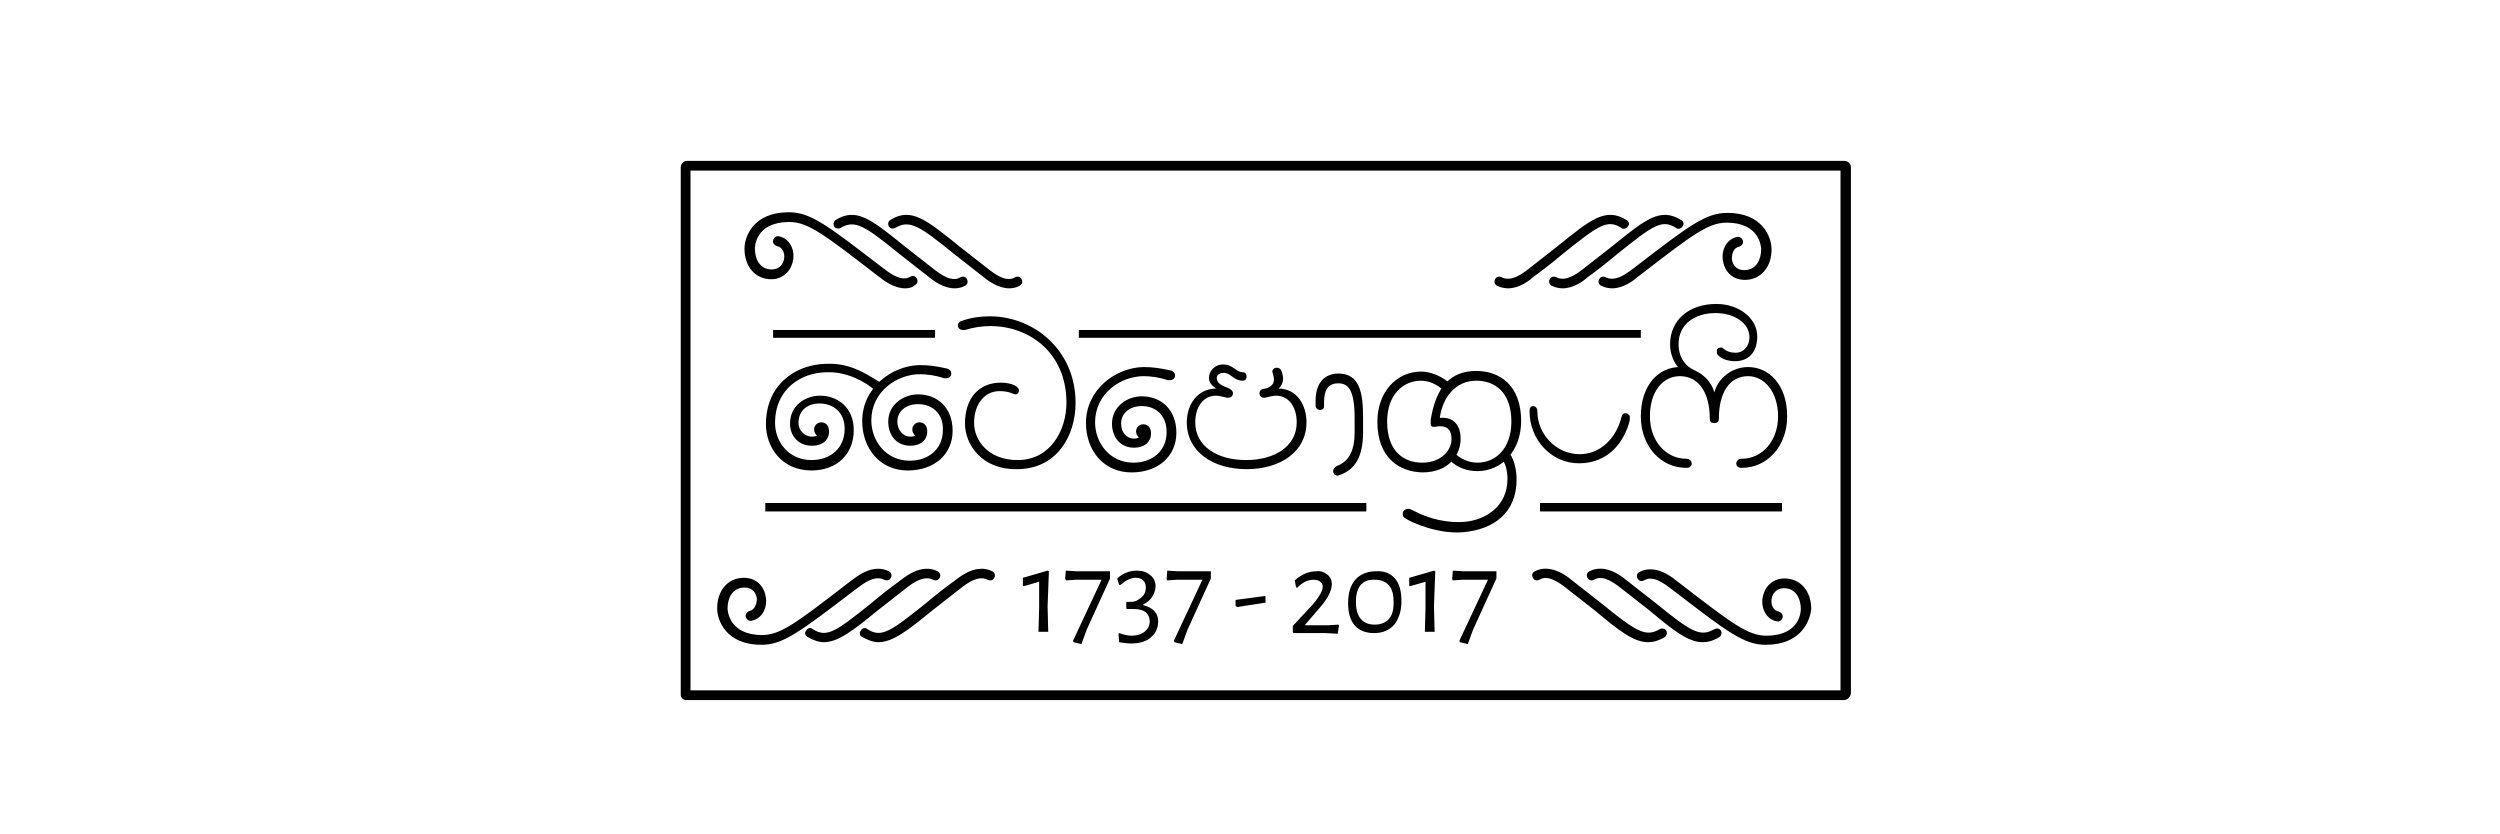
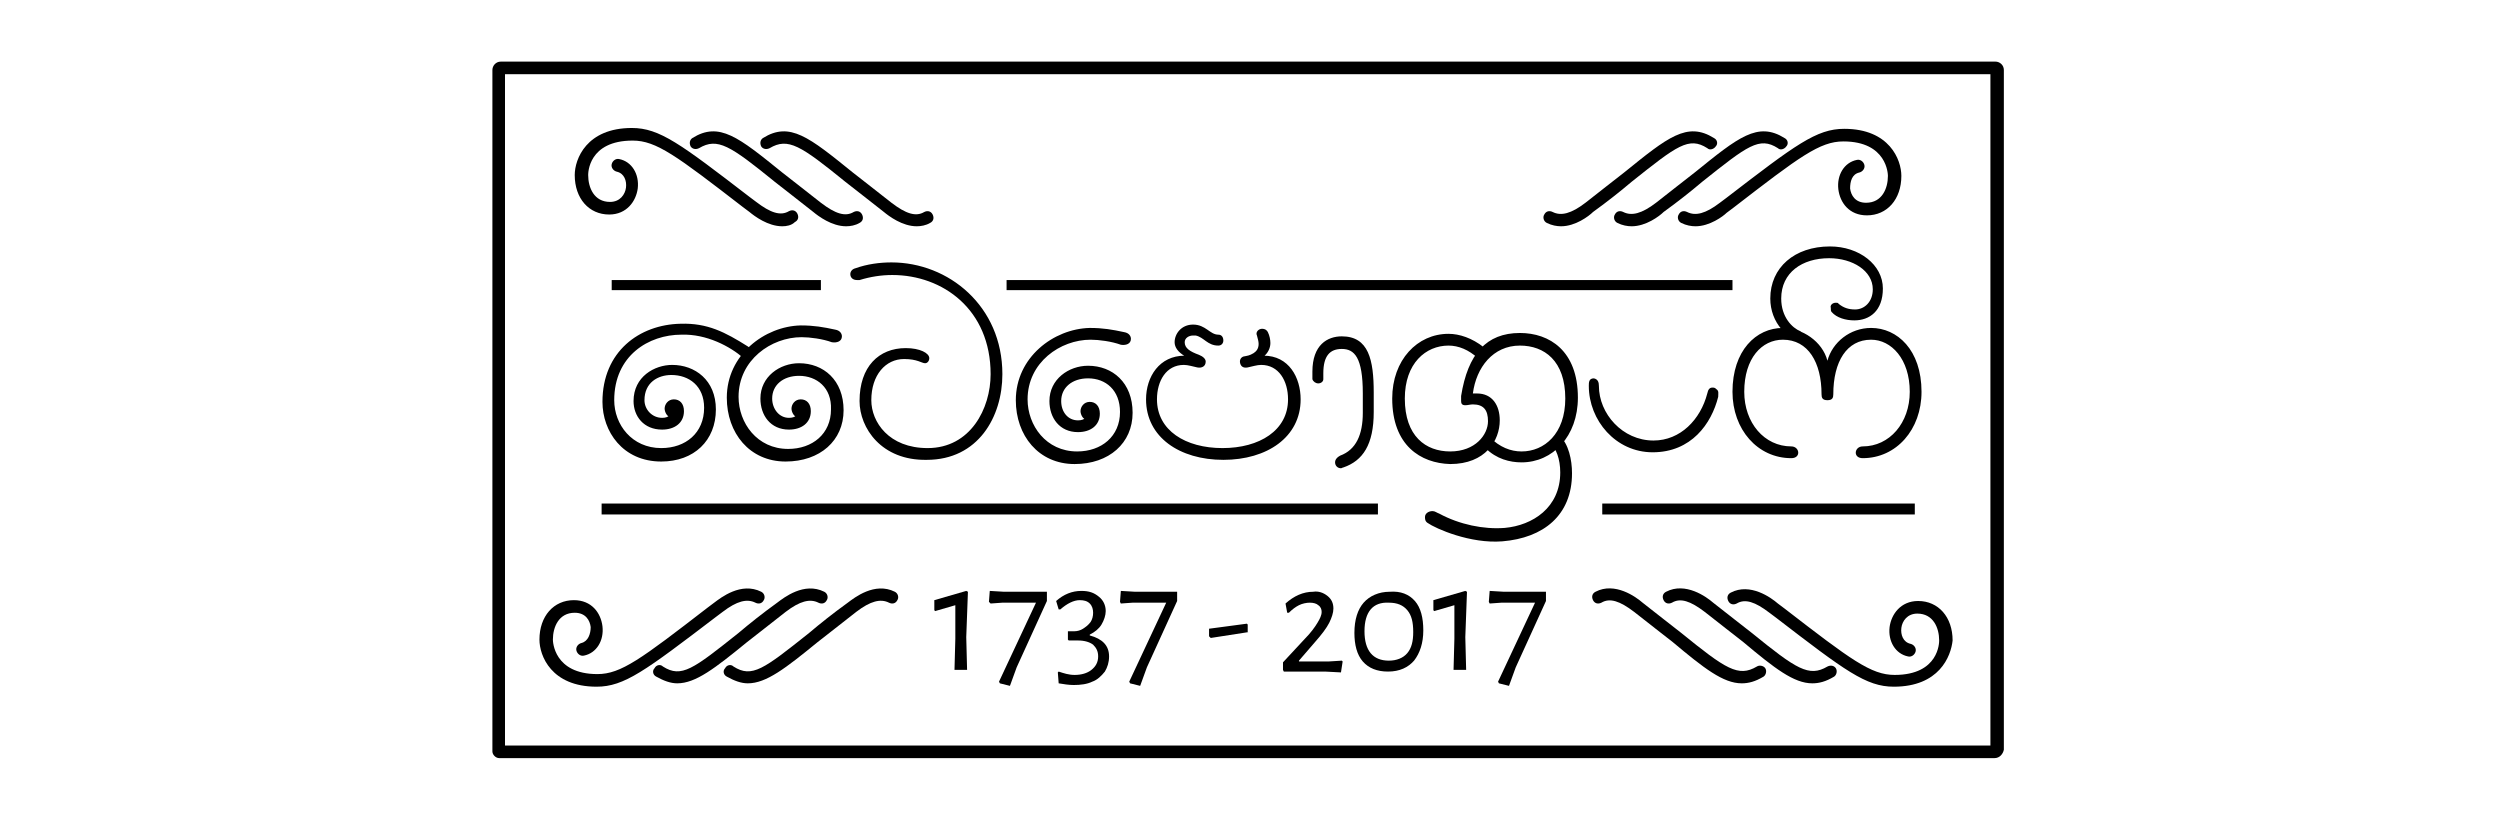
<svg xmlns="http://www.w3.org/2000/svg" width="600" height="200" viewBox="0 0 158.75 52.917" id="svg2" version="1.1">
  <defs id="defs4" />
  <g id="layer1" transform="translate(0,-244.0833)">
    <g id="g6183" transform="matrix(0.2799163,0,0,0.2799163,20.91076,229.4758)">
      <g transform="matrix(2.013091,0,0,2.013091,-125.9205,5.36271)" id="g6161">
-         <g transform="matrix(1.774632,0,0,1.774632,96.73679,-419.9276)" id="layer1-8">
+         <g transform="matrix(2.292206,0,0,2.292206,73.93281,-565.6535)" id="layer1-8">
          <flowRoot transform="matrix(0.2645833,0,0,0.2645833,210.9851,-136.2031)" style="font-style:normal;font-weight:normal;font-size:37.333px;line-height:125%;font-family:sans-serif;letter-spacing:0px;word-spacing:0px;fill:#000000;fill-opacity:1;stroke:none;stroke-width:1px;stroke-linecap:butt;stroke-linejoin:miter;stroke-opacity:1" id="flowRoot4514" xml:space="preserve">
            <flowRegion style="font-size:37.333px;fill:#000000" id="flowRegion4516">
              <rect style="font-size:37.333px;fill:#000000" y="414.342" x="96.878" height="208.288" width="524.11" id="rect4518" />
            </flowRegion>
            <flowPara id="flowPara4520" />
          </flowRoot>
          <g style="fill:#000000" transform="matrix(1.561111,0,0,1.561111,60.61314,92.72288)" id="g5997">
            <g style="fill:#000000" transform="matrix(0.2645833,0,0,0.2645833,-37.90362,105.7173)" id="g5714">
              <path style="fill:#000000" d="m 25.2,42.6 c -1.6,0 -3.2,0.9 -3.2,3 0,1.1 0.9,2.1 2.1,2.1 0.4,0 0.7,-0.1 0.9,-0.3 0,0.1 0.1,0.1 0.1,0.2 -0.4,0 -0.7,-0.6 -0.7,-1 0,-0.5 0.4,-1.1 1.1,-1.1 0.7,0 1.2,0.5 1.2,1.4 0,1.4 -1.1,2.2 -2.6,2.2 -2.2,0 -3.4,-1.6 -3.4,-3.4 0,-2.9 2.5,-4.3 4.6,-4.3 2.7,0 5.2,1.8 5.2,5.3 0,3.7 -2.6,6.2 -6.5,6.2 -4.6,0 -7,-3.6 -7,-7.1 0,-6 4.4,-9.2 9.3,-9.3 3.2,-0.1 5.3,1 8,2.7 0.4,0.3 0.8,0.5 0.8,0.8 0,0.6 -0.8,1.1 -1.3,0.6 -1.6,-1.4 -4.4,-2.9 -7.4,-2.8 -3.9,0 -8,2.5 -8,7.8 0,2.9 2.1,5.7 5.6,5.7 2.9,0 5.1,-1.8 5.1,-4.8 0,-2.6 -1.8,-3.9 -3.9,-3.9 z m 15.2,0.1 c -1.9,0 -3.2,1.1 -3.2,2.7 0,1.2 0.8,2.3 2,2.3 0.4,0 0.7,-0.1 0.9,-0.3 0,0.1 0.1,0.1 0.1,0.2 -0.4,0 -0.7,-0.6 -0.7,-1 0,-0.5 0.4,-1.1 1.1,-1.1 0.7,0 1.2,0.5 1.2,1.4 0,1.4 -1.1,2.2 -2.6,2.2 -2.2,0 -3.4,-1.7 -3.4,-3.7 0,-2.6 2.3,-4.2 4.6,-4.2 2.9,0 5.3,2 5.3,5.6 0,3.6 -2.8,6.1 -6.9,6.1 -4.3,0 -7,-3.4 -7,-7.6 0,-5.1 4.5,-8.5 8.8,-8.6 1.6,0 2.7,0.2 4.1,0.5 0.6,0.1 0.8,0.5 0.8,0.8 0,0.6 -0.6,0.8 -1.2,0.7 -1.1,-0.4 -2.6,-0.6 -3.6,-0.6 -3.6,0 -7.5,2.7 -7.5,7.1 0,3.1 2.2,6.2 5.9,6.2 2.9,0 5.1,-1.8 5.1,-4.7 0.1,-2.6 -1.7,-4 -3.8,-4 z m 7.2,3 c 0,-4.1 2.3,-6.3 5.5,-6.3 1.7,0 2.8,0.6 2.8,1.2 0,0.3 -0.2,0.6 -0.5,0.6 -0.4,0 -0.9,-0.5 -2.5,-0.5 -2.2,0 -3.9,1.9 -3.9,4.9 0,2.6 2.1,5.7 6.7,5.7 5.1,0 7.5,-4.7 7.5,-8.8 0,-7.7 -5.7,-11.8 -11.7,-11.8 -1.3,0 -2.6,0.2 -3.9,0.6 -0.1,0 -0.2,0 -0.3,0 -0.5,0 -0.8,-0.3 -0.8,-0.7 0,-0.3 0.2,-0.6 0.6,-0.7 1.4,-0.5 2.9,-0.7 4.3,-0.7 6.8,0 13.2,5.2 13.2,13.3 0,5.1 -2.9,10.2 -9,10.2 -5.4,0.1 -8,-3.8 -8,-7 z M 74.8,43 c -1.9,0 -3.2,1.1 -3.2,2.7 0,1.3 0.8,2.3 2,2.3 0.4,0 0.7,-0.1 0.9,-0.3 0,0.1 0.1,0.1 0.1,0.2 -0.4,0 -0.7,-0.6 -0.7,-1 0,-0.5 0.4,-1.1 1.1,-1.1 0.7,0 1.2,0.5 1.2,1.4 0,1.4 -1.1,2.2 -2.6,2.2 -2.2,0 -3.4,-1.7 -3.4,-3.7 0,-2.6 2.3,-4.2 4.6,-4.2 2.9,0 5.3,2 5.3,5.6 0,3.6 -2.8,6.1 -6.9,6.1 -4.3,0 -7,-3.4 -7,-7.6 0,-5.1 4.5,-8.5 8.8,-8.6 1.6,0 2.7,0.2 4.1,0.5 0.6,0.1 0.8,0.5 0.8,0.8 0,0.6 -0.6,0.8 -1.2,0.7 -1.1,-0.4 -2.6,-0.6 -3.6,-0.6 -3.6,0 -7.5,2.7 -7.5,7.1 0,3.1 2.2,6.2 5.9,6.2 2.9,0 5.1,-1.8 5.1,-4.7 0,-2.6 -1.7,-4 -3.8,-4 z m 19.7,-3 c 0.3,-0.2 0.6,-0.5 0.6,-1.1 0,-0.3 -0.1,-0.6 -0.2,-1 -0.2,-0.4 0.2,-0.8 0.6,-0.8 0.4,0 0.6,0.2 0.7,0.4 0.2,0.4 0.3,0.9 0.3,1.3 0,0.6 -0.3,1.2 -0.8,1.6 0,0 0,-0.1 0,-0.1 3,0 4.4,2.6 4.4,5.2 0,4.5 -4,7.2 -9.2,7.2 -5.2,0 -9.2,-2.7 -9.2,-7.2 0,-2.7 1.6,-5.2 4.6,-5.2 0,0 0,0 0.1,0.1 -0.9,-0.5 -1.3,-1.1 -1.3,-1.7 0,-1 0.8,-2.1 2.2,-2.1 1.5,0 2,1.2 3,1.2 0.4,0 0.6,0.3 0.6,0.7 0,0.3 -0.2,0.6 -0.6,0.6 -1.3,0 -1.7,-1 -2.7,-1.2 -0.1,0 -0.2,0 -0.3,0 -0.5,0 -1,0.3 -1,0.8 0,0.7 0.6,1.1 1.7,1.5 0.5,0.2 0.8,0.5 0.8,0.8 0,0.6 -0.5,0.8 -1,0.7 -0.5,-0.1 -1.1,-0.3 -1.6,-0.3 -2.1,0 -3.2,1.9 -3.2,4.1 0,3.7 3.4,5.8 7.8,5.8 4.4,0 7.8,-2.1 7.8,-5.8 0,-2.2 -1.1,-4.1 -3.2,-4.1 -0.5,0 -1.1,0.2 -1.6,0.3 -0.5,0.1 -0.8,-0.1 -0.9,-0.5 -0.1,-0.4 0.1,-0.7 0.4,-0.8 0.5,-0.1 0.7,-0.1 1.2,-0.4 z m 14.3,4.7 0,2.3 c 0,3.9 -1.3,5.8 -3.6,6.6 -0.1,0 -0.2,0.1 -0.3,0.1 -0.4,0 -0.7,-0.3 -0.7,-0.7 0,-0.3 0.2,-0.6 0.6,-0.8 1.9,-0.7 2.7,-2.5 2.7,-5.1 l 0,-2.3 c 0,-4.3 -1,-5.3 -2.5,-5.3 -1.4,0 -2.2,0.8 -2.2,2.9 0,0.2 0,0.5 0,0.7 0,0.3 -0.3,0.5 -0.6,0.5 -0.3,0 -0.6,-0.2 -0.7,-0.5 0,-0.3 0,-0.6 0,-0.9 0,-3.2 1.8,-4.2 3.5,-4.2 3.2,0 3.8,2.8 3.8,6.7 z m 2.2,0.7 c 0,-4.6 3,-7.7 6.7,-7.7 1.3,0 2.8,0.5 4.2,1.6 0.2,0.2 0.3,0.4 0.3,0.7 0,0.3 -0.3,0.7 -0.7,0.7 -0.1,0 -0.2,0 -0.3,-0.1 -1.1,-1 -2.3,-1.5 -3.5,-1.5 -2.7,0 -5.2,2.1 -5.2,6.3 0,4.5 2.5,6.3 5.4,6.3 3,0 4.5,-2 4.5,-3.6 0,-1.3 -0.5,-2 -1.8,-2 -0.3,0 -0.6,0.1 -0.9,0.1 -0.4,0 -0.5,-0.2 -0.5,-0.5 0,-0.2 0,-0.4 0,-0.6 0.8,-5 3,-7.5 7,-7.5 3.5,0 6.9,2.1 6.9,7.7 0,4.6 -3,7.7 -6.7,7.7 -1.4,0 -3,-0.4 -4.3,-1.7 -0.3,-0.3 -0.5,-0.4 -0.5,-0.7 0,-0.3 0.3,-0.7 0.7,-0.7 0.1,0 0.2,0 0.3,0.1 1.2,1.2 2.5,1.7 3.8,1.7 2.7,0 5.2,-2.1 5.2,-6.3 0,-4.5 -2.5,-6.3 -5.4,-6.3 -3.2,0 -5.2,2.6 -5.6,5.7 0.2,0 0.3,0 0.5,0 1.8,0 2.7,1.4 2.7,3.2 0,2.4 -1.7,5.2 -5.9,5.2 C 114.4,53.1 111,51 111,45.4 Z m 3.9,14.1 c 0,-0.4 0.4,-0.7 0.9,-0.7 0.3,0 0.5,0.2 0.8,0.3 2.4,1.3 5.3,1.9 7.8,1.7 3.3,-0.3 6.6,-2.4 6.6,-6.6 0,-1.6 -0.5,-2.9 -1.2,-3.5 l 1.1,-0.9 c 1.1,1 1.5,2.9 1.5,4.5 0,5 -3.4,7.7 -8.3,8.1 -3.8,0.3 -7.9,-1.5 -8.9,-2.2 -0.3,-0.2 -0.3,-0.5 -0.3,-0.7 z m 20.7,-15.6 c 0,3.3 2.8,6.5 6.5,6.5 3.2,0 5.6,-2.5 6.4,-5.6 0.1,-0.5 0.3,-0.7 0.6,-0.7 0.2,0 0.3,0 0.5,0.2 0.3,0.2 0.2,0.5 0.2,0.9 -0.8,3.2 -3.2,6.6 -7.8,6.6 -4.4,0 -7.6,-3.8 -7.6,-7.9 0,-0.4 0,-0.9 0.6,-0.9 0.5,0.1 0.6,0.5 0.6,0.9 z m 38.4,0.7 c 0,4.5 -3,7.9 -7,7.9 -1.2,0 -1,-1.4 0,-1.4 3.2,0 5.6,-2.8 5.6,-6.5 0,-3.9 -2.2,-6.2 -4.6,-6.2 -2.9,0 -4.5,2.6 -4.5,6.5 0,0.4 -0.1,0.7 -0.7,0.7 -0.6,0 -0.7,-0.3 -0.7,-0.7 0,-3.8 -1.6,-6.5 -4.6,-6.5 -2.5,0 -4.6,2.2 -4.6,6.2 0,3.7 2.4,6.5 5.6,6.5 1,0 1.2,1.4 0,1.4 -4,0 -7,-3.4 -7,-7.9 0,-4.9 2.8,-7.6 6,-7.6 2.3,0 4.7,1.6 5.3,3.9 0.6,-2.2 2.7,-3.9 5.2,-3.9 3.1,0 6,2.6 6,7.6 z M 163.8,34 c 0.1,0 0.3,0 0.3,0.1 0.6,0.5 1.2,0.7 2,0.7 1.1,0 2.1,-0.9 2.1,-2.4 0,-2.2 -2.4,-3.7 -5.2,-3.7 -3.2,0 -5.7,1.7 -5.7,4.8 0,2.2 1.3,3.5 2.3,3.9 0.4,0.4 1.7,0.7 1.7,1.4 0,-0.1 -0.2,-0.1 -0.6,-0.1 -2.7,0 -4.7,-2.4 -4.7,-5.2 0,-3.7 2.9,-6.2 7.1,-6.2 3.5,0 6.3,2.2 6.3,5 0,2.7 -1.6,3.8 -3.4,3.8 -1,0 -2.1,-0.3 -2.7,-1 -0.1,-0.1 -0.1,-0.3 -0.1,-0.5 -0.1,-0.3 0.2,-0.6 0.6,-0.6 z" id="path5716" />
            </g>
            <g style="fill:#000000" transform="matrix(0.2645833,0,0,0.2645833,-37.90362,105.7173)" id="g5718">
              <rect style="fill:#000000" x="16.9" y="57.9" width="92.4" height="1.3" id="rect5720" />
            </g>
            <g style="fill:#000000" transform="matrix(0.2645833,0,0,0.2645833,-37.90362,105.7173)" id="g5722">
              <rect style="fill:#000000" x="65.1" y="31.3" width="86.4" height="1.2" id="rect5724" />
            </g>
            <g style="fill:#000000" transform="matrix(0.2645833,0,0,0.2645833,-37.90362,105.7173)" id="g5726">
              <path style="fill:#000000" d="m 60.3,73.8 0.1,3.9 -1.5,0 0.1,-3.7 0,-4 -2.4,0.7 -0.1,-0.1 0,-1.2 3.8,-1.1 0.2,0.1 -0.2,5.4 z" id="path5728" />
              <path style="fill:#000000" d="m 69.1,68.4 0.8,0 0,1.1 -3.6,7.9 -0.8,2.2 -1.2,-0.3 -0.1,-0.2 4.4,-9.4 -4,0 -1.4,0.1 -0.2,-0.2 0.1,-1.3 1.7,0.1 4.3,0 z" id="path5730" />
              <path style="fill:#000000" d="m 76.1,69 c 0.5,0.4 0.8,1 0.8,1.7 0,0.5 -0.2,1.1 -0.5,1.6 -0.3,0.5 -0.8,0.9 -1.4,1.2 l 0,0.1 c 1.5,0.4 2.3,1.2 2.3,2.5 0,0.7 -0.2,1.3 -0.5,1.8 -0.4,0.5 -0.9,1 -1.5,1.2 -0.6,0.3 -1.4,0.4 -2.2,0.4 -0.6,0 -1.2,-0.1 -1.8,-0.2 L 71.2,78 71.3,77.9 c 0.6,0.2 1.2,0.4 1.9,0.4 0.8,0 1.5,-0.2 2,-0.6 0.5,-0.4 0.8,-0.9 0.8,-1.6 0,-0.6 -0.2,-1 -0.6,-1.4 -0.4,-0.3 -1,-0.5 -1.8,-0.5 l -1.1,0 -0.1,-0.1 0,-1 0.8,0 c 0.3,0 0.7,-0.1 1,-0.3 0.3,-0.2 0.6,-0.4 0.9,-0.8 0.2,-0.3 0.3,-0.7 0.3,-1.1 0,-0.4 -0.1,-0.8 -0.4,-1.1 -0.3,-0.3 -0.7,-0.4 -1.2,-0.4 -0.7,0 -1.5,0.4 -2.3,1.1 l -0.2,0 -0.3,-1 c 0.9,-0.8 1.9,-1.2 3,-1.2 0.9,0 1.5,0.2 2.1,0.7 z" id="path5732" />
              <path style="fill:#000000" d="m 84.6,68.4 0.8,0 0,1.1 -3.6,7.9 -0.8,2.2 -1.2,-0.3 -0.1,-0.2 4.4,-9.4 -4,0 -1.4,0.1 -0.1,-0.2 0.1,-1.3 1.7,0.1 4.2,0 z" id="path5734" />
              <path style="fill:#000000" d="m 93.9,73.2 -4.5,0.7 -0.2,-0.2 0,-0.9 4.5,-0.6 0.1,0.1 0,0.9 z" id="path5736" />
              <path style="fill:#000000" d="m 103.3,68.9 c 0.5,0.4 0.7,0.9 0.7,1.5 0,0.5 -0.2,1.1 -0.5,1.7 -0.3,0.6 -0.9,1.4 -1.7,2.3 l -1.9,2.2 0,0.1 3.5,0 1.6,-0.1 0.1,0.1 -0.2,1.3 -1.9,-0.1 -4.2,0 -0.7,0 -0.1,-0.2 0,-0.9 2.6,-2.8 c 0.7,-0.7 1.2,-1.4 1.5,-1.9 0.3,-0.5 0.5,-0.9 0.5,-1.3 0,-0.3 -0.1,-0.6 -0.4,-0.8 -0.2,-0.2 -0.6,-0.3 -1,-0.3 -0.4,0 -0.9,0.1 -1.3,0.3 -0.4,0.2 -0.8,0.5 -1.2,0.9 l -0.2,0 -0.2,-1.1 c 1,-0.9 2.1,-1.4 3.3,-1.4 0.6,-0.1 1.2,0.1 1.7,0.5 z" id="path5738" />
              <path style="fill:#000000" d="m 113.7,69.5 c 0.7,0.8 1,2 1,3.5 0,1.5 -0.4,2.7 -1.1,3.6 -0.7,0.8 -1.7,1.3 -3.1,1.3 -1.3,0 -2.3,-0.4 -3,-1.2 -0.7,-0.8 -1,-2 -1,-3.4 0,-1.6 0.4,-2.8 1.1,-3.6 0.7,-0.8 1.8,-1.3 3.1,-1.3 1.3,-0.1 2.3,0.3 3,1.1 z m -6,3.6 c 0,2.3 1,3.5 2.9,3.5 0.9,0 1.7,-0.3 2.2,-0.9 0.5,-0.6 0.7,-1.4 0.7,-2.5 0,-1.2 -0.2,-2 -0.7,-2.6 -0.5,-0.6 -1.2,-0.9 -2.2,-0.9 -1.9,-0.1 -2.9,1.1 -2.9,3.4 z" id="path5740" />
              <path style="fill:#000000" d="m 119.7,73.8 0.1,3.9 -1.5,0 0.1,-3.7 0,-4 -2.4,0.7 -0.1,-0.1 0,-1.2 3.8,-1.1 0.2,0.1 -0.2,5.4 z" id="path5742" />
              <path style="fill:#000000" d="m 128.5,68.4 0.8,0 0,1.1 -3.6,7.9 -0.8,2.2 -1.2,-0.3 -0.1,-0.2 4.4,-9.4 -4,0 -1.4,0.1 -0.1,-0.2 0.1,-1.3 1.7,0.1 4.2,0 z" id="path5744" />
            </g>
            <g style="fill:#000000" transform="matrix(0.2645833,0,0,0.2645833,-37.90362,105.7173)" id="g5746">
              <g style="fill:#000000" id="g5748">
                <path style="fill:#000000" d="m 16.3,79.7 c -5.4,0 -6.8,-3.7 -6.8,-5.6 0,-2.8 1.7,-4.7 4.1,-4.7 2.1,0 3.2,1.5 3.4,3.1 0.2,1.7 -0.7,3.2 -2.2,3.5 -0.4,0.1 -0.8,-0.2 -0.9,-0.6 -0.1,-0.4 0.2,-0.8 0.6,-0.9 0.8,-0.2 1.1,-1.1 1.1,-1.9 -0.1,-0.8 -0.6,-1.7 -1.9,-1.7 -1.9,0 -2.6,1.7 -2.6,3.2 0,0.2 0.1,4.1 5.3,4.1 2.8,0 5.2,-1.8 13.1,-7.9 l 0.8,-0.6 c 0.8,-0.6 3.2,-2.5 5.6,-1.3 0.4,0.2 0.5,0.7 0.3,1 -0.2,0.4 -0.6,0.5 -1,0.3 -1,-0.5 -2.2,-0.2 -3.9,1.1 l -0.8,0.6 c -8.4,6.4 -10.9,8.3 -14.2,8.3 z" id="path5750" />
              </g>
              <g style="fill:#000000" id="g5752">
                <path style="fill:#000000" d="m 25.9,79.3 c -0.8,0 -1.6,-0.3 -2.5,-0.8 -0.4,-0.2 -0.5,-0.7 -0.2,-1 0.2,-0.4 0.7,-0.5 1,-0.2 2.2,1.4 3.6,0.3 9,-4 1.3,-1.1 2.8,-2.3 4.6,-3.6 0.8,-0.6 3.2,-2.5 5.6,-1.3 0.4,0.2 0.5,0.7 0.3,1 -0.2,0.4 -0.6,0.5 -1,0.3 -1,-0.5 -2.2,-0.2 -3.9,1.1 -1.8,1.4 -3.3,2.6 -4.6,3.6 -3.8,3.1 -6.1,4.9 -8.3,4.9 z" id="path5754" />
              </g>
              <g style="fill:#000000" id="g5756">
                <path style="fill:#000000" d="m 34.3,79.3 c -0.8,0 -1.6,-0.3 -2.5,-0.8 -0.4,-0.2 -0.5,-0.7 -0.2,-1 0.2,-0.4 0.7,-0.5 1,-0.2 2.2,1.4 3.6,0.3 9,-4 1.3,-1.1 2.8,-2.3 4.6,-3.6 0.8,-0.6 3.2,-2.5 5.6,-1.3 0.4,0.2 0.5,0.7 0.3,1 -0.2,0.4 -0.6,0.5 -1,0.3 -1,-0.5 -2.2,-0.2 -3.9,1.1 -1.8,1.4 -3.3,2.6 -4.6,3.6 -3.8,3.1 -6.1,4.9 -8.3,4.9 z" id="path5758" />
              </g>
            </g>
            <g style="fill:#000000" transform="matrix(0.2645833,0,0,0.2645833,-37.90362,105.7173)" id="g5760">
              <g style="fill:#000000" id="g5762">
                <path style="fill:#000000" d="m 170.7,79.7 c -3.3,0 -5.8,-1.9 -14,-8.2 l -0.8,-0.6 c -1.7,-1.3 -2.9,-1.7 -3.9,-1.1 -0.4,0.2 -0.8,0.1 -1,-0.3 -0.2,-0.4 -0.1,-0.8 0.3,-1 2.3,-1.2 4.8,0.6 5.6,1.3 l 0.8,0.6 c 7.9,6.1 10.3,7.9 13.1,7.9 5.3,0 5.3,-3.9 5.3,-4.1 0,-1.5 -0.7,-3.2 -2.6,-3.2 -1.2,0 -1.8,0.9 -1.9,1.7 -0.1,0.8 0.2,1.7 1.1,1.9 0.4,0.1 0.7,0.5 0.6,0.9 -0.1,0.4 -0.5,0.7 -0.9,0.6 -1.5,-0.3 -2.4,-1.8 -2.2,-3.5 0.2,-1.5 1.3,-3.1 3.4,-3.1 2.4,0 4.1,1.9 4.1,4.7 -0.2,1.9 -1.6,5.5 -7,5.5 z" id="path5764" />
              </g>
              <g style="fill:#000000" id="g5766">
                <path style="fill:#000000" d="m 161,79.3 c -2.2,0 -4.5,-1.8 -8.2,-4.9 -1.3,-1 -2.8,-2.2 -4.6,-3.6 -1.7,-1.3 -2.9,-1.7 -3.9,-1.1 -0.4,0.2 -0.8,0.1 -1,-0.3 -0.2,-0.4 -0.1,-0.8 0.3,-1 2.3,-1.2 4.8,0.6 5.6,1.3 1.8,1.4 3.3,2.6 4.6,3.6 5.3,4.3 6.8,5.3 9,4 0.4,-0.2 0.8,-0.1 1,0.2 0.2,0.3 0.1,0.8 -0.2,1 -1,0.6 -1.8,0.8 -2.6,0.8 z" id="path5768" />
              </g>
              <g style="fill:#000000" id="g5770">
                <path style="fill:#000000" d="m 152.6,79.3 c -2.2,0 -4.5,-1.8 -8.2,-4.9 -1.3,-1 -2.8,-2.2 -4.6,-3.6 -1.7,-1.3 -2.9,-1.7 -3.9,-1.1 -0.4,0.2 -0.8,0.1 -1,-0.3 -0.2,-0.4 -0.1,-0.8 0.3,-1 2.3,-1.2 4.8,0.6 5.6,1.3 1.8,1.4 3.3,2.6 4.6,3.6 5.3,4.3 6.8,5.3 9,4 0.3,-0.2 0.8,-0.1 1,0.2 0.2,0.3 0.1,0.8 -0.2,1 -1,0.6 -1.8,0.8 -2.6,0.8 z" id="path5772" />
              </g>
            </g>
            <g style="fill:#000000" transform="matrix(0.2645833,0,0,0.2645833,-37.90362,105.7173)" id="g5774">
              <g style="fill:#000000" id="g5776">
                <path style="fill:#000000" d="m 38.4,24.9 c -1.7,0 -3.3,-1.2 -3.9,-1.7 l -0.8,-0.6 c -7.9,-6.1 -10.3,-7.9 -13.1,-7.9 -5.3,0 -5.3,3.9 -5.3,4.1 0,1.5 0.7,3.2 2.6,3.2 1.2,0 1.8,-0.9 1.9,-1.7 0.1,-0.8 -0.2,-1.7 -1.1,-1.9 -0.4,-0.1 -0.7,-0.5 -0.6,-0.9 0.1,-0.4 0.5,-0.7 0.9,-0.6 1.5,0.3 2.4,1.8 2.2,3.5 -0.2,1.5 -1.3,3.1 -3.4,3.1 -2.4,0 -4.1,-1.9 -4.1,-4.7 0,-1.9 1.4,-5.6 6.8,-5.6 3.3,0 5.8,1.9 14,8.2 l 0.8,0.6 c 1.7,1.3 2.9,1.7 3.9,1.1 0.4,-0.2 0.8,-0.1 1,0.3 0.2,0.4 0.1,0.8 -0.3,1 -0.4,0.4 -1,0.5 -1.5,0.5 z" id="path5778" />
              </g>
              <g style="fill:#000000" id="g5780">
                <path style="fill:#000000" d="m 46,24.9 c -1.7,0 -3.3,-1.2 -3.9,-1.7 -1.8,-1.4 -3.3,-2.6 -4.6,-3.6 -5.3,-4.3 -6.8,-5.3 -9,-4 -0.4,0.2 -0.8,0.1 -1,-0.2 -0.2,-0.4 -0.1,-0.8 0.2,-1 3.2,-2 5.5,-0.1 10.7,4.1 1.3,1 2.8,2.2 4.6,3.6 1.7,1.3 2.9,1.7 3.9,1.1 0.4,-0.2 0.8,-0.1 1,0.3 0.2,0.4 0.1,0.8 -0.3,1 -0.5,0.3 -1.1,0.4 -1.6,0.4 z" id="path5782" />
              </g>
              <g style="fill:#000000" id="g5784">
                <path style="fill:#000000" d="m 54.4,24.9 c -1.7,0 -3.3,-1.2 -3.9,-1.7 -1.8,-1.4 -3.3,-2.6 -4.6,-3.6 -5.3,-4.3 -6.8,-5.3 -9,-4 -0.4,0.2 -0.8,0.1 -1,-0.2 -0.2,-0.4 -0.1,-0.8 0.2,-1 3.2,-2 5.5,-0.1 10.7,4.1 1.3,1 2.8,2.2 4.6,3.6 1.7,1.3 2.9,1.7 3.9,1.1 0.4,-0.2 0.8,-0.1 1,0.3 0.2,0.4 0.1,0.8 -0.3,1 -0.5,0.3 -1.1,0.4 -1.6,0.4 z" id="path5786" />
              </g>
            </g>
            <g style="fill:#000000" transform="matrix(0.2645833,0,0,0.2645833,-37.90362,105.7173)" id="g5788">
              <g style="fill:#000000" id="g5790">
                <path style="fill:#000000" d="m 147.1,24.9 c -0.5,0 -1.1,-0.1 -1.7,-0.4 -0.4,-0.2 -0.5,-0.7 -0.3,-1 0.2,-0.4 0.6,-0.5 1,-0.3 1,0.5 2.2,0.2 3.9,-1.1 l 0.8,-0.6 c 8.2,-6.3 10.7,-8.2 14,-8.2 5.4,0 6.8,3.7 6.8,5.6 0,2.8 -1.7,4.7 -4.1,4.7 -2.1,0 -3.2,-1.5 -3.4,-3.1 -0.2,-1.7 0.7,-3.2 2.2,-3.5 0.4,-0.1 0.8,0.2 0.9,0.6 0.1,0.4 -0.2,0.8 -0.6,0.9 -0.9,0.2 -1.1,1.1 -1.1,1.9 0.1,0.8 0.6,1.7 1.9,1.7 1.9,0 2.6,-1.7 2.6,-3.2 0,-0.2 -0.1,-4.1 -5.3,-4.1 -2.8,0 -5.2,1.8 -13.1,7.9 l -0.8,0.6 c -0.4,0.4 -2,1.6 -3.7,1.6 z" id="path5792" />
              </g>
              <g style="fill:#000000" id="g5794">
                <path style="fill:#000000" d="m 139.5,24.9 c -0.5,0 -1.1,-0.1 -1.7,-0.4 -0.4,-0.2 -0.5,-0.7 -0.3,-1 0.2,-0.4 0.6,-0.5 1,-0.3 1,0.5 2.2,0.2 3.9,-1.1 1.8,-1.4 3.3,-2.6 4.6,-3.6 5.2,-4.2 7.5,-6.1 10.7,-4.1 0.4,0.2 0.5,0.7 0.2,1 -0.2,0.3 -0.7,0.5 -1,0.2 -2.2,-1.4 -3.6,-0.3 -9,4 -1.3,1.1 -2.8,2.3 -4.6,3.6 -0.5,0.5 -2.1,1.7 -3.8,1.7 z" id="path5796" />
              </g>
              <g style="fill:#000000" id="g5798">
                <path style="fill:#000000" d="m 131.1,24.9 c -0.5,0 -1.1,-0.1 -1.7,-0.4 -0.4,-0.2 -0.5,-0.7 -0.3,-1 0.2,-0.4 0.6,-0.5 1,-0.3 1,0.5 2.2,0.2 3.9,-1.1 1.8,-1.4 3.3,-2.6 4.6,-3.6 5.2,-4.2 7.5,-6.1 10.7,-4.1 0.4,0.2 0.5,0.7 0.2,1 -0.2,0.3 -0.7,0.5 -1,0.2 -2.2,-1.4 -3.6,-0.3 -9,4 -1.3,1.1 -2.8,2.3 -4.6,3.6 -0.5,0.5 -2.1,1.7 -3.8,1.7 z" id="path5800" />
              </g>
            </g>
            <g style="fill:#000000" transform="matrix(0.2645833,0,0,0.2645833,-37.90362,105.7173)" id="g5802">
              <path style="fill:#000000" d="m 182.7,88.2 -178,0 c -0.4,0 -0.8,-0.4 -0.8,-0.8 l 0,-81.1 c 0,-0.5 0.4,-1 1,-1 l 177.9,0 c 0.5,0 1,0.4 1,1 l 0,80.9 c -0.1,0.5 -0.5,1 -1.1,1 z M 5.4,86.7 l 176.8,0 0,-79.9 -176.8,0 0,79.9 z" id="path5804" />
            </g>
            <g style="fill:#000000" transform="matrix(0.2645833,0,0,0.2645833,-37.90362,105.7173)" id="g5806">
              <rect style="fill:#000000" x="18.1" y="31.3" width="24.9" height="1.2" id="rect5808" />
            </g>
            <g style="fill:#000000" transform="matrix(0.2645833,0,0,0.2645833,-37.90362,105.7173)" id="g5810">
              <rect style="fill:#000000" x="136" y="57.9" width="37.2" height="1.3" id="rect5812" />
            </g>
          </g>
        </g>
      </g>
    </g>
  </g>
</svg>
